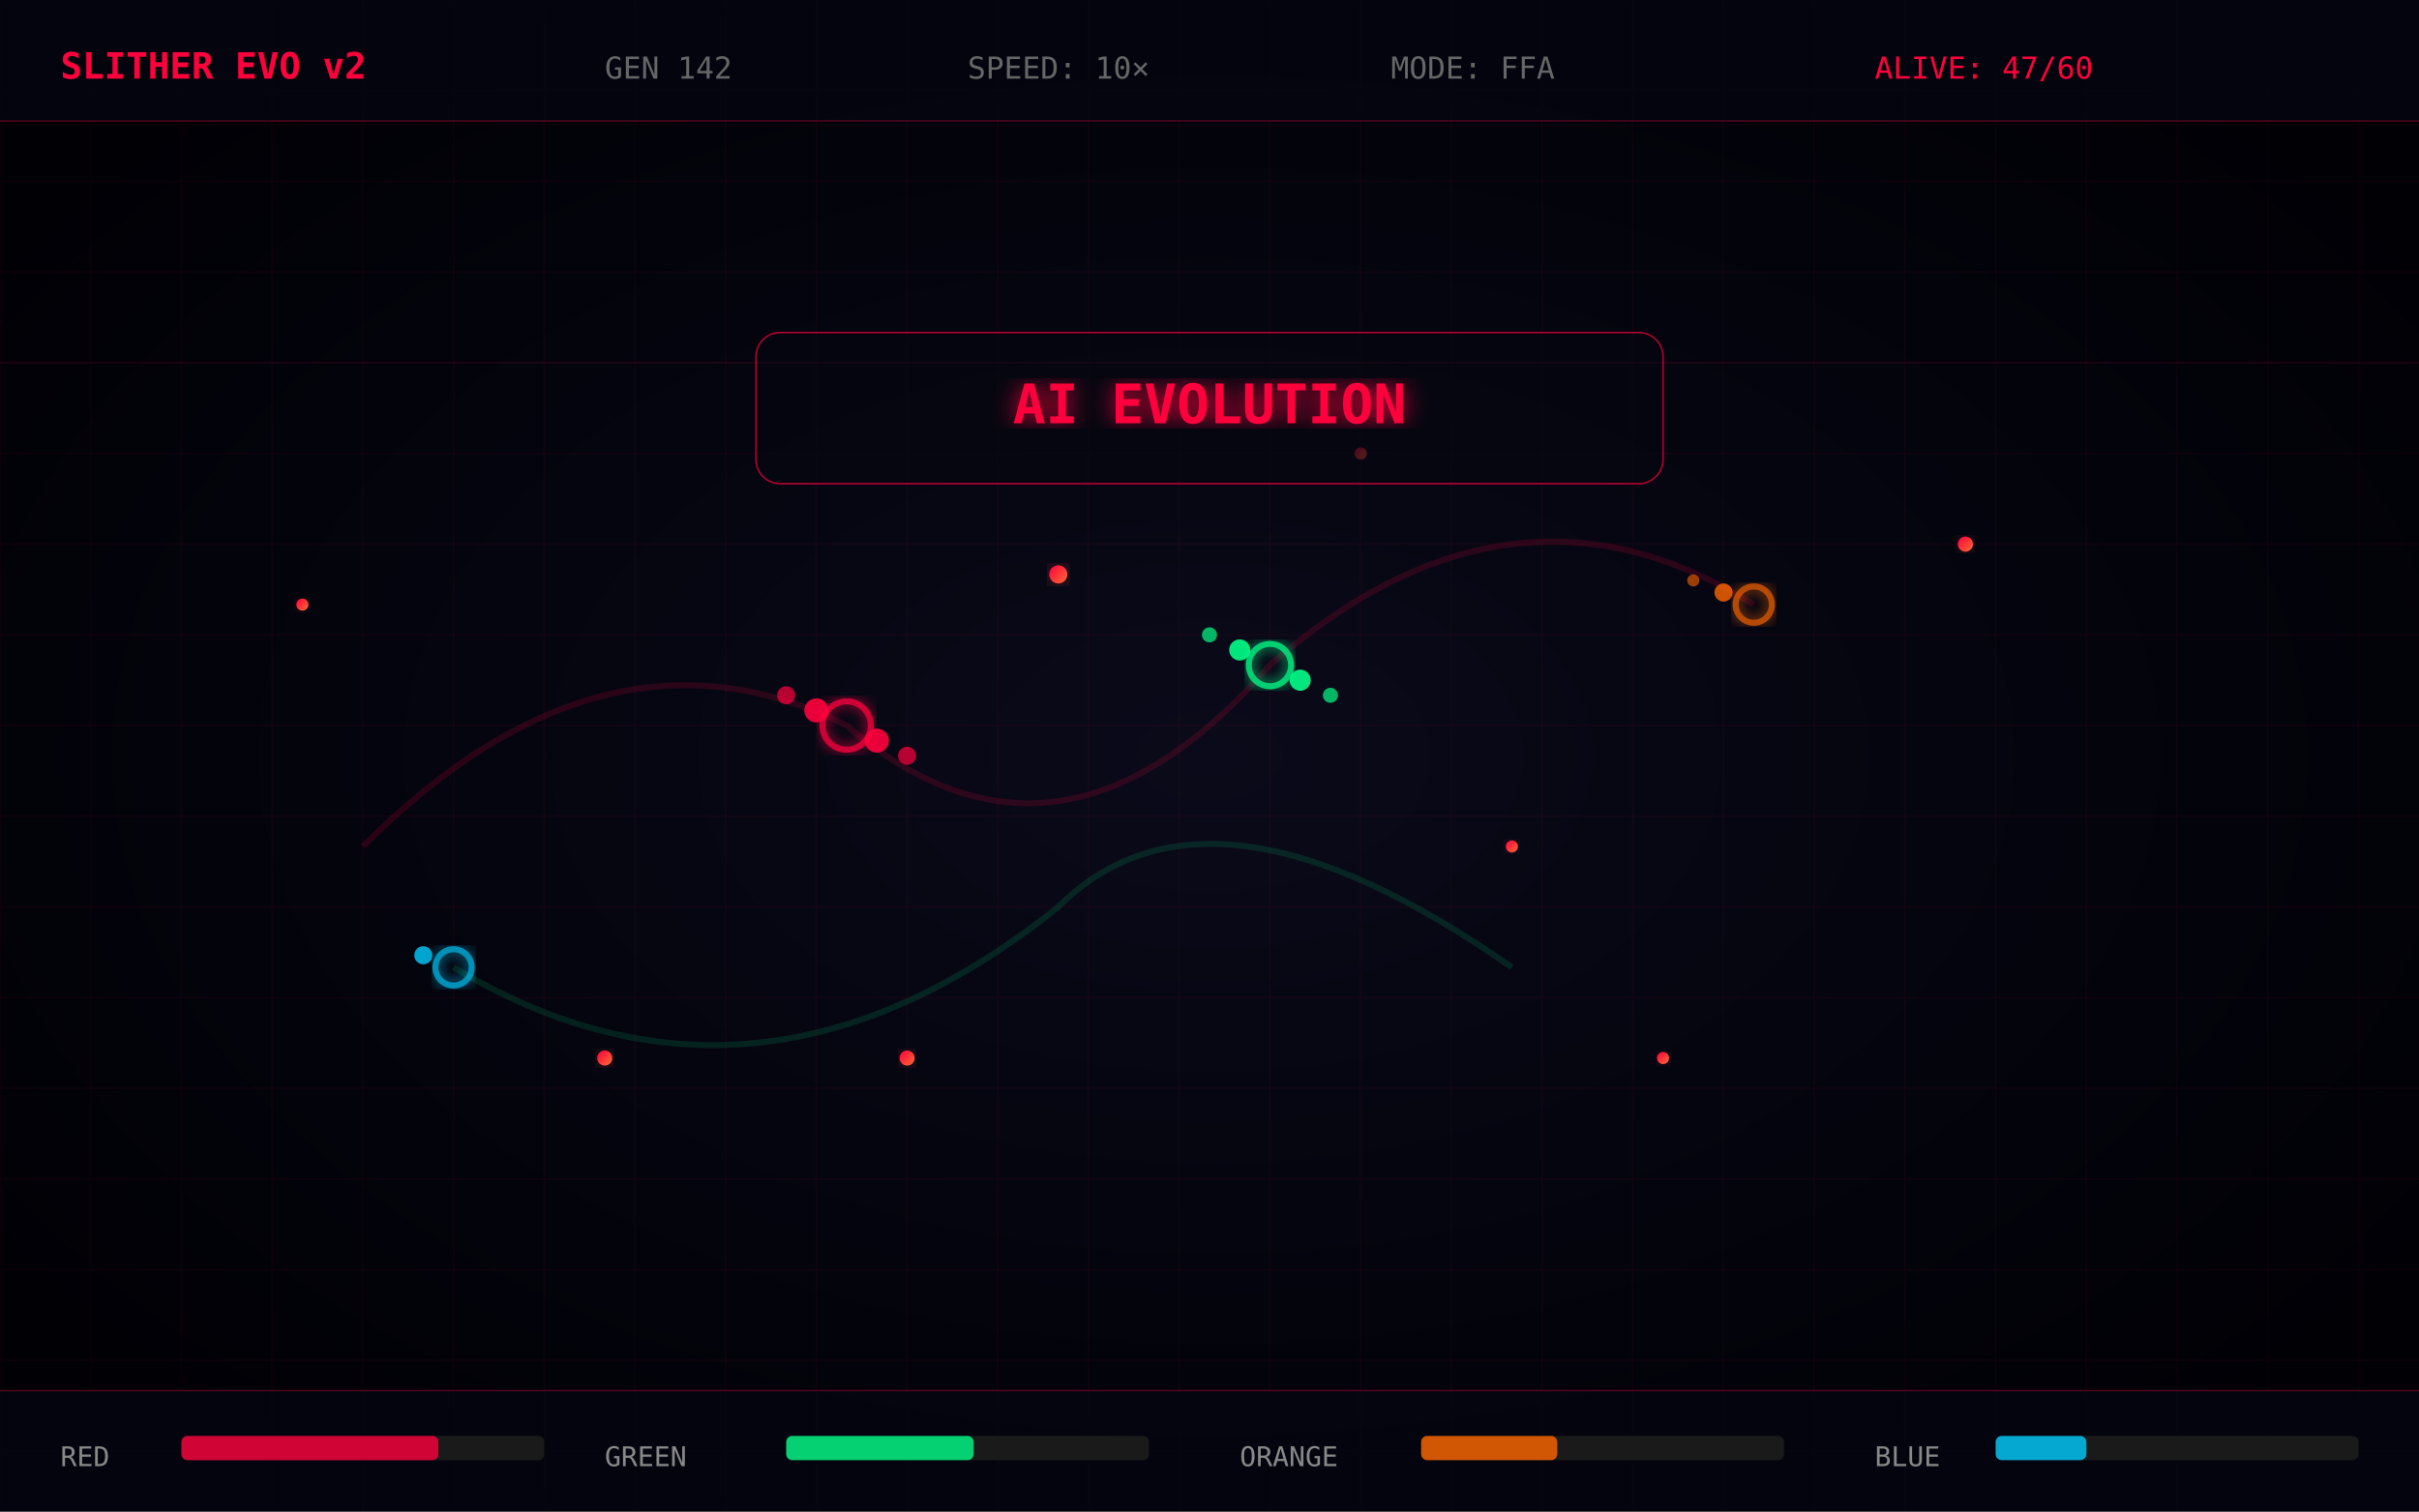
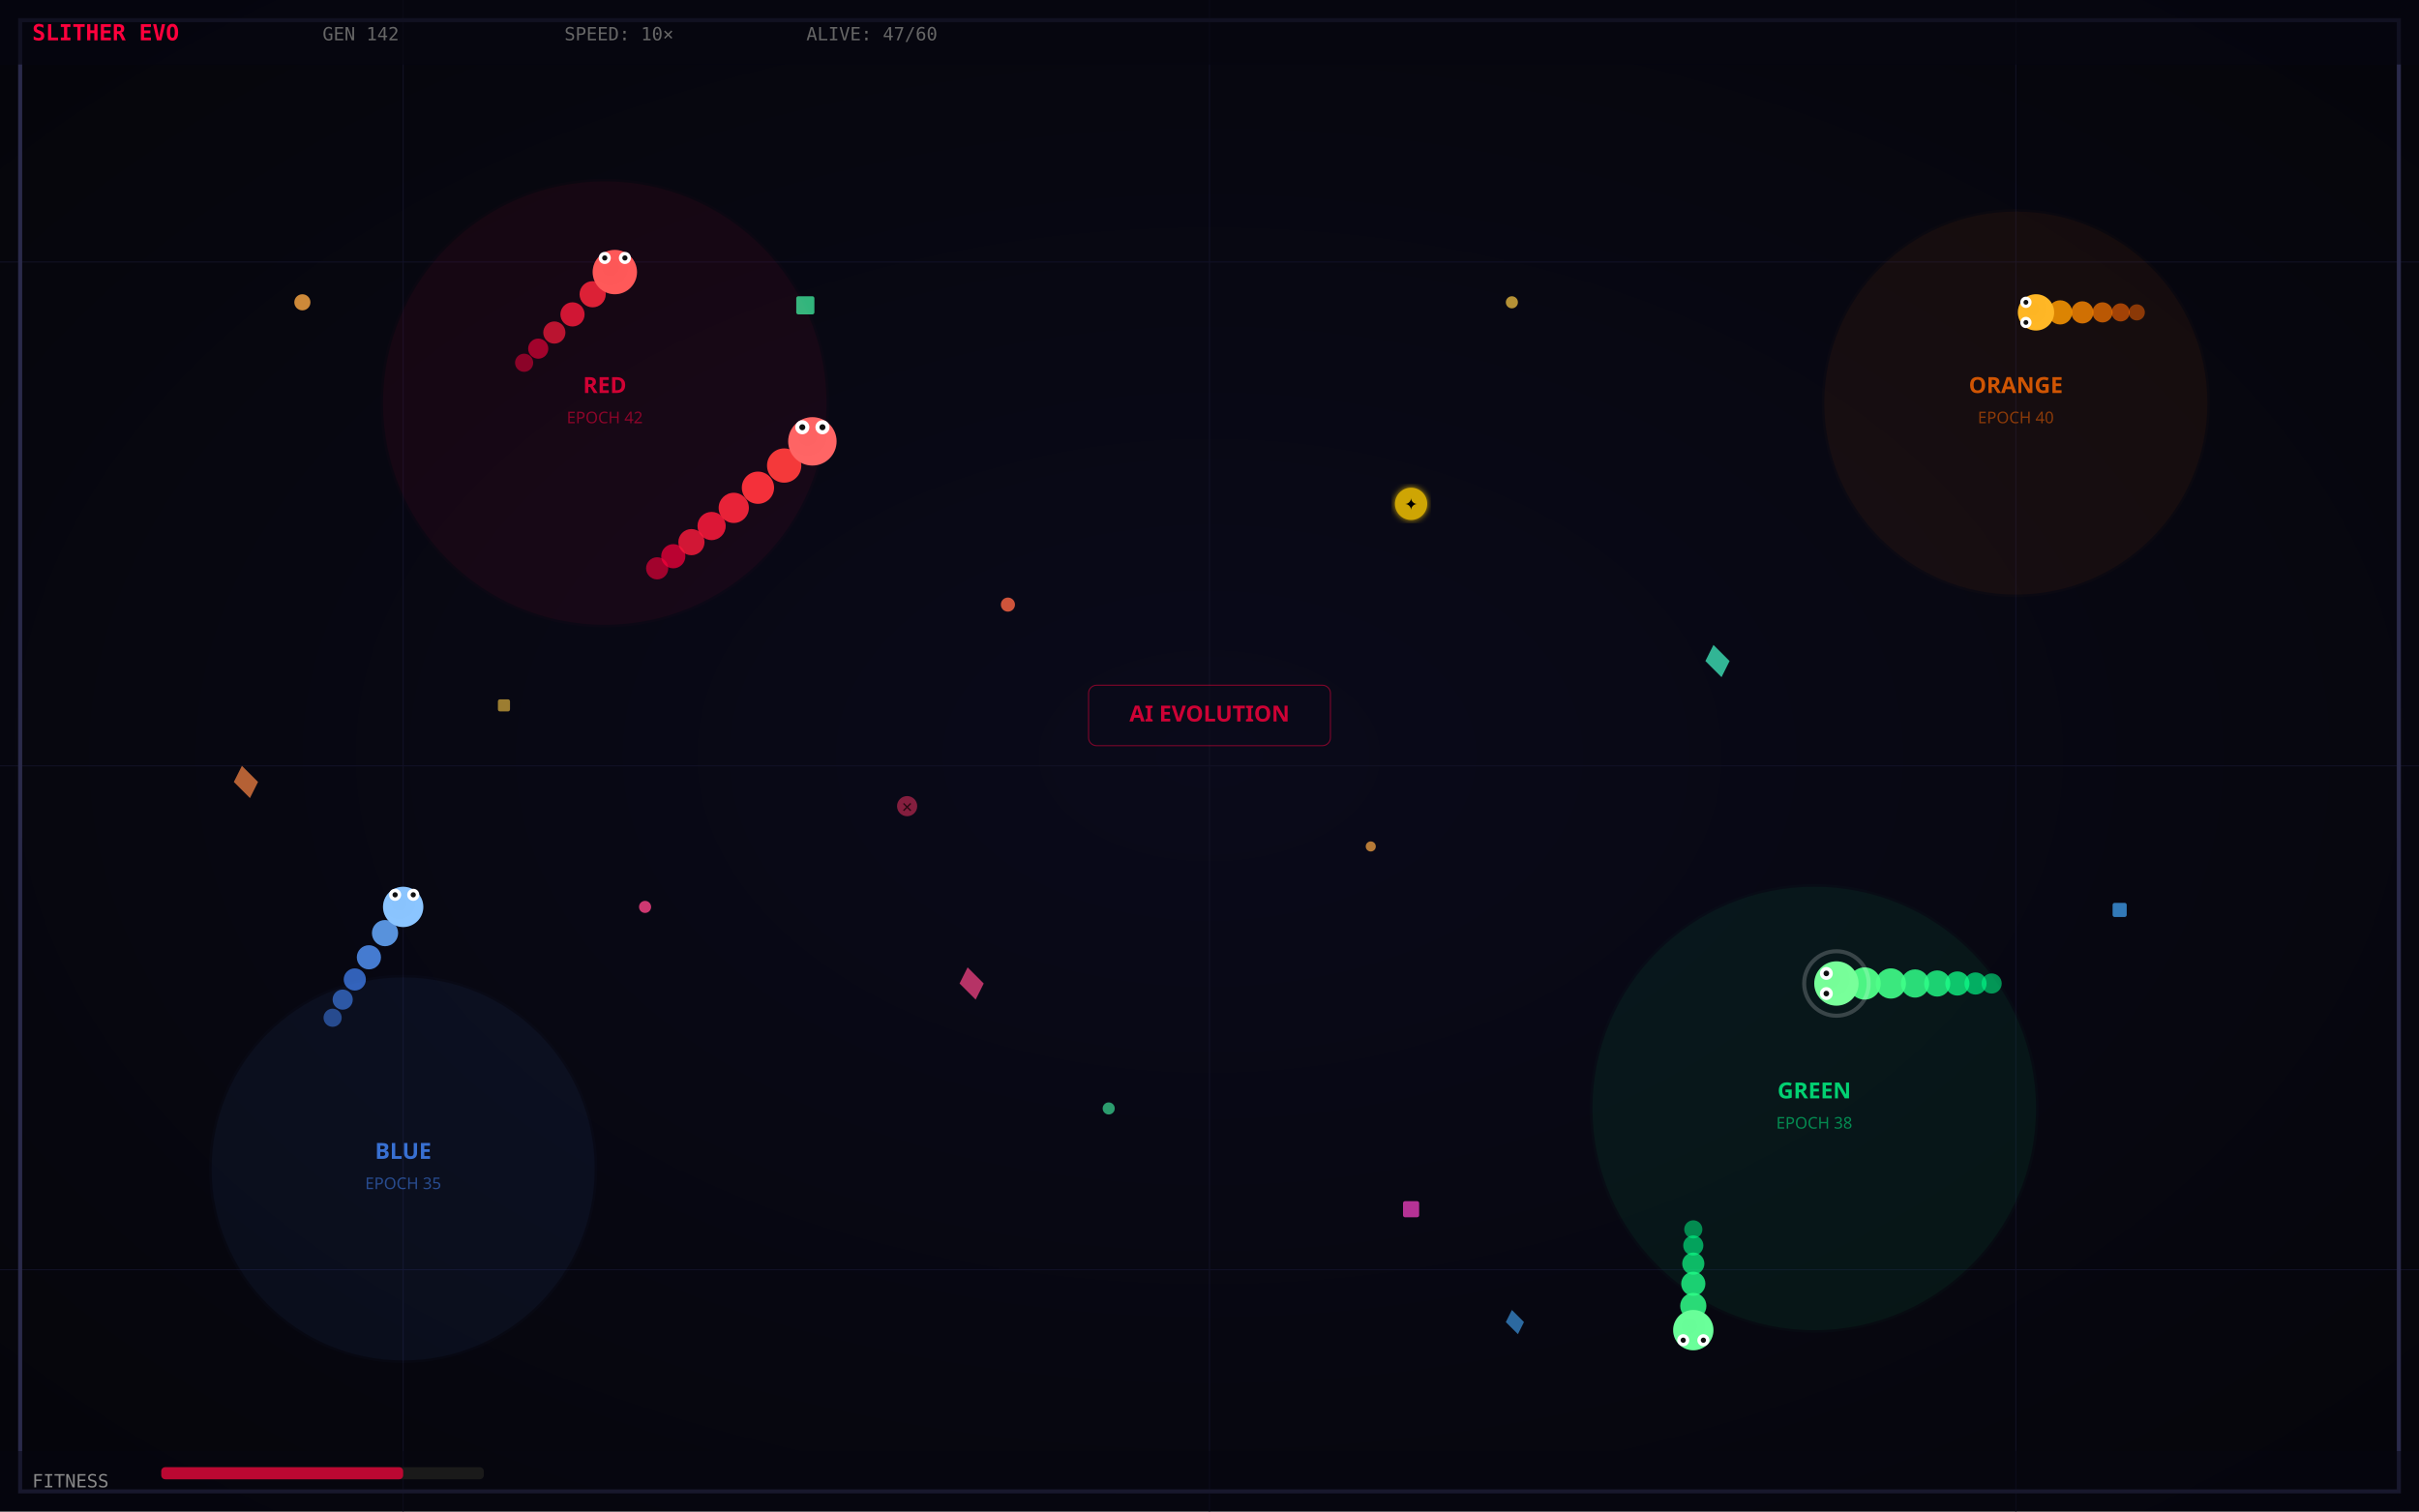
- <svg xmlns="http://www.w3.org/2000/svg" viewBox="0 0 800 500" width="100%">
+ <svg xmlns="http://www.w3.org/2000/svg" viewBox="0 0 1200 750" width="100%">
  <defs>
-     <radialGradient id="bgG" cx="50%" cy="50%" r="60%">
+     <radialGradient id="bgG" cx="50%" cy="50%" r="70%">
      <stop offset="0%" stop-color="#0a0a1a" />
-       <stop offset="100%" stop-color="#000005" />
+       <stop offset="100%" stop-color="#05050a" />
    </radialGradient>
-     <filter id="glow">
-       <feGaussianBlur stdDeviation="2" />
+     <radialGradient id="eyeG" cx="40%" cy="40%" r="50%">
+       <stop offset="0%" stop-color="#eee" />
+       <stop offset="100%" stop-color="#fff" />
+     </radialGradient>
+     <filter id="g1">
+       <feGaussianBlur stdDeviation="1.5" />
      <feMerge>
        <feMergeNode />
        <feMergeNode in="SourceGraphic" />
      </feMerge>
    </filter>
-     <filter id="glowI">
-       <feGaussianBlur stdDeviation="4" />
+     <filter id="g2">
+       <feGaussianBlur stdDeviation="3" />
      <feMerge>
        <feMergeNode />
        <feMergeNode in="SourceGraphic" />
      </feMerge>
    </filter>
-     <linearGradient id="foodG" x1="0%" y1="0%" x2="100%" y2="100%">
-       <stop offset="0%" stop-color="#ff003c" />
-       <stop offset="100%" stop-color="#ff6b35" />
-     </linearGradient>
  </defs>
-   <rect width="800" height="500" fill="url(#bgG)" />
-   <pattern id="grid" width="30" height="30" patternUnits="userSpaceOnUse">
-     <rect width="30" height="30" fill="none" stroke="#ff003c" stroke-width="0.3" opacity="0.08" />
-   </pattern>
-   <rect width="800" height="500" fill="url(#grid)" />
-   <rect x="0" y="0" width="800" height="40" fill="#050510" opacity="0.8" />
-   <line x1="0" y1="40" x2="800" y2="40" stroke="#ff003c" stroke-width="0.5" opacity="0.3" />
-   <text x="20" y="26" fill="#ff003c" font-family="monospace" font-size="12" font-weight="bold">SLITHER EVO v2</text>
-   <text x="200" y="26" fill="#666" font-family="monospace" font-size="10">GEN 142</text>
-   <text x="320" y="26" fill="#666" font-family="monospace" font-size="10">SPEED: 10×</text>
-   <text x="460" y="26" fill="#666" font-family="monospace" font-size="10">MODE: FFA</text>
-   <text x="620" y="26" fill="#ff003c" font-family="monospace" font-size="10">ALIVE: 47/60</text>
-   <path d="M 120 280 Q 200 200 280 240 Q 350 300 420 220 Q 500 150 580 200" fill="none" stroke="#ff003c" stroke-width="2" opacity="0.15" />
-   <path d="M 150 320 Q 250 380 350 300 Q 400 250 500 320" fill="none" stroke="#00ff88" stroke-width="2" opacity="0.12" />
-   <circle cx="280" cy="240" r="8" fill="none" stroke="#ff003c" stroke-width="2" opacity="0.8" filter="url(#glow)" />
-   <circle cx="270" cy="235" r="4" fill="#ff003c" opacity="0.9" />
-   <circle cx="260" cy="230" r="3" fill="#ff003c" opacity="0.7" />
-   <circle cx="290" cy="245" r="4" fill="#ff003c" opacity="0.9" />
-   <circle cx="300" cy="250" r="3" fill="#ff003c" opacity="0.7" />
-   <circle cx="420" cy="220" r="7" fill="none" stroke="#00ff88" stroke-width="2" opacity="0.8" filter="url(#glow)" />
-   <circle cx="410" cy="215" r="3.5" fill="#00ff88" opacity="0.9" />
-   <circle cx="400" cy="210" r="2.5" fill="#00ff88" opacity="0.7" />
-   <circle cx="430" cy="225" r="3.5" fill="#00ff88" opacity="0.9" />
-   <circle cx="440" cy="230" r="2.5" fill="#00ff88" opacity="0.7" />
-   <circle cx="580" cy="200" r="6" fill="none" stroke="#ff6600" stroke-width="2" opacity="0.7" filter="url(#glow)" />
-   <circle cx="570" cy="196" r="3" fill="#ff6600" opacity="0.8" />
-   <circle cx="560" cy="192" r="2" fill="#ff6600" opacity="0.6" />
-   <circle cx="150" cy="320" r="6" fill="none" stroke="#00ccff" stroke-width="2" opacity="0.7" filter="url(#glow)" />
-   <circle cx="140" cy="316" r="3" fill="#00ccff" opacity="0.8" />
-   <circle cx="350" cy="190" r="3" fill="url(#foodG)" filter="url(#glowI)" />
-   <circle cx="200" cy="350" r="2.5" fill="url(#foodG)" filter="url(#glowI)" />
-   <circle cx="500" cy="280" r="2" fill="url(#foodG)" filter="url(#glowI)" />
-   <circle cx="650" cy="180" r="2.5" fill="url(#foodG)" filter="url(#glowI)" />
-   <circle cx="100" cy="200" r="2" fill="url(#foodG)" filter="url(#glowI)" />
-   <circle cx="450" cy="150" r="2" fill="url(#foodG)" filter="url(#glowI)" />
-   <circle cx="300" cy="350" r="2.5" fill="url(#foodG)" filter="url(#glowI)" />
-   <circle cx="550" cy="350" r="2" fill="url(#foodG)" filter="url(#glowI)" />
-   <rect x="0" y="460" width="800" height="40" fill="#050510" opacity="0.8" />
-   <line x1="0" y1="460" x2="800" y2="460" stroke="#ff003c" stroke-width="0.5" opacity="0.3" />
-   <text x="20" y="485" fill="#888" font-family="monospace" font-size="9">RED</text>
-   <rect x="60" y="475" width="120" height="8" fill="#1a1a1a" rx="2" />
-   <rect x="60" y="475" width="85" height="8" fill="#ff003c" rx="2" opacity="0.8" />
-   <text x="200" y="485" fill="#888" font-family="monospace" font-size="9">GREEN</text>
-   <rect x="260" y="475" width="120" height="8" fill="#1a1a1a" rx="2" />
-   <rect x="260" y="475" width="62" height="8" fill="#00ff88" rx="2" opacity="0.8" />
-   <text x="410" y="485" fill="#888" font-family="monospace" font-size="9">ORANGE</text>
-   <rect x="470" y="475" width="120" height="8" fill="#1a1a1a" rx="2" />
-   <rect x="470" y="475" width="45" height="8" fill="#ff6600" rx="2" opacity="0.8" />
-   <text x="620" y="485" fill="#888" font-family="monospace" font-size="9">BLUE</text>
-   <rect x="660" y="475" width="120" height="8" fill="#1a1a1a" rx="2" />
-   <rect x="660" y="475" width="30" height="8" fill="#00ccff" rx="2" opacity="0.8" />
-   <rect x="250" y="110" width="300" height="50" rx="8" fill="#050510" stroke="#ff003c" stroke-width="0.5" opacity="0.7" />
-   <text x="400" y="140" text-anchor="middle" fill="#ff003c" font-family="monospace" font-size="18" font-weight="bold" filter="url(#glowI)">AI EVOLUTION</text>
-   <line x1="0" y1="120" x2="800" y2="120" stroke="#ff003c" stroke-width="0.5" opacity="0.08">
-     <animate attributeName="y1" values="0;500;0" dur="4s" repeatCount="indefinite" />
-     <animate attributeName="y2" values="0;500;0" dur="4s" repeatCount="indefinite" />
-   </line>
+   <rect width="1200" height="750" fill="url(#bgG)" />
+   <line x1="200" y1="0" x2="200" y2="750" stroke="#111125" stroke-width="0.5" />
+   <line x1="600" y1="0" x2="600" y2="750" stroke="#111125" stroke-width="0.5" />
+   <line x1="1000" y1="0" x2="1000" y2="750" stroke="#111125" stroke-width="0.5" />
+   <line x1="0" y1="130" x2="1200" y2="130" stroke="#111125" stroke-width="0.5" />
+   <line x1="0" y1="380" x2="1200" y2="380" stroke="#111125" stroke-width="0.5" />
+   <line x1="0" y1="630" x2="1200" y2="630" stroke="#111125" stroke-width="0.5" />
+   <rect x="10" y="10" width="1180" height="730" fill="none" stroke="#2a2a4a" stroke-width="2" />
+   <circle cx="300" cy="200" r="110" fill="#ff003c" opacity="0.06" stroke="#ff003c" stroke-width="2.5" stroke-opacity="0.3" />
+   <text x="300" y="195" fill="#ff003c" font-family="sans-serif" font-size="11" font-weight="bold" text-anchor="middle" opacity="0.8">RED</text>
+   <text x="300" y="210" fill="#ff003c" font-family="sans-serif" font-size="8" text-anchor="middle" opacity="0.5">EPOCH 42</text>
+   <circle cx="900" cy="550" r="110" fill="#00ff88" opacity="0.06" stroke="#00ff88" stroke-width="2.5" stroke-opacity="0.3" />
+   <text x="900" y="545" fill="#00ff88" font-family="sans-serif" font-size="11" font-weight="bold" text-anchor="middle" opacity="0.8">GREEN</text>
+   <text x="900" y="560" fill="#00ff88" font-family="sans-serif" font-size="8" text-anchor="middle" opacity="0.5">EPOCH 38</text>
+   <circle cx="200" cy="580" r="95" fill="#4488ff" opacity="0.06" stroke="#4488ff" stroke-width="2.5" stroke-opacity="0.3" />
+   <text x="200" y="575" fill="#4488ff" font-family="sans-serif" font-size="11" font-weight="bold" text-anchor="middle" opacity="0.8">BLUE</text>
+   <text x="200" y="590" fill="#4488ff" font-family="sans-serif" font-size="8" text-anchor="middle" opacity="0.5">EPOCH 35</text>
+   <circle cx="1000" cy="200" r="95" fill="#ff6600" opacity="0.06" stroke="#ff6600" stroke-width="2.5" stroke-opacity="0.3" />
+   <text x="1000" y="195" fill="#ff6600" font-family="sans-serif" font-size="11" font-weight="bold" text-anchor="middle" opacity="0.8">ORANGE</text>
+   <text x="1000" y="210" fill="#ff6600" font-family="sans-serif" font-size="8" text-anchor="middle" opacity="0.5">EPOCH 40</text>
+   <circle cx="150" cy="150" r="4" fill="#ffaa44" opacity="0.8" />
+   <circle cx="500" cy="300" r="3.5" fill="#ff6644" opacity="0.8" />
+   <rect x="395" y="147" width="9" height="9" rx="1" fill="#44ffaa" opacity="0.7" />
+   <rect x="696" y="596" width="8" height="8" rx="1" fill="#ff44cc" opacity="0.7" />
+   <rect x="1048" y="448" width="7" height="7" rx="1" fill="#44aaff" opacity="0.7" />
+   <circle cx="750" cy="150" r="3" fill="#ffcc44" opacity="0.7" />
+   <polygon points="480,480 488,488 484,496 476,488" fill="#ff4488" opacity="0.7" />
+   <polygon points="850,320 858,328 854,336 846,328" fill="#44ffcc" opacity="0.7" />
+   <polygon points="120,380 128,388 124,396 116,388" fill="#ff8844" opacity="0.7" />
+   <circle cx="320" cy="450" r="3" fill="#ff4488" opacity="0.8" />
+   <circle cx="680" cy="420" r="2.5" fill="#ffaa44" opacity="0.7" />
+   <circle cx="550" cy="550" r="3" fill="#44ffaa" opacity="0.6" />
+   <rect x="247" y="347" width="6" height="6" rx="1" fill="#ffcc44" opacity="0.6" />
+   <polygon points="750,650 756,656 753,662 747,656" fill="#44aaff" opacity="0.6" />
+   <circle cx="700" cy="250" r="8" fill="#ffcc00" opacity="0.8" filter="url(#g1)" />
+   <text x="700" y="253" fill="#000" font-family="sans-serif" font-size="8" text-anchor="middle">✦</text>
+   <circle cx="450" cy="400" r="5" fill="#ff3366" opacity="0.5" />
+   <text x="450" y="403" fill="#000" font-family="sans-serif" font-size="7" text-anchor="middle" opacity="0.7">✕</text>
+   <g>
+     <circle cx="326" cy="282" r="5.5" fill="#ff003c" opacity="0.6" />
+     <circle cx="334" cy="276" r="6.0" fill="#ff003c" opacity="0.7" />
+     <circle cx="343" cy="269" r="6.5" fill="#ff1a3c" opacity="0.8" />
+     <circle cx="353" cy="261" r="7.0" fill="#ff1a3c" opacity="0.85" />
+     <circle cx="364" cy="252" r="7.5" fill="#ff263c" opacity="0.9" />
+     <circle cx="376" cy="242" r="8.0" fill="#ff323c" opacity="0.95" />
+     <circle cx="389" cy="231" r="8.5" fill="#ff3c3c" opacity="0.95" />
+     <circle cx="403" cy="219" r="12" fill="#ff4a4a" />
+     <circle cx="403" cy="219" r="12" fill="url(#eyeG)" opacity="0.15" />
+     <circle cx="408" cy="212" r="3.5" fill="#fff" />
+     <circle cx="408" cy="212" r="1.5" fill="#111" />
+     <circle cx="398" cy="212" r="3.5" fill="#fff" />
+     <circle cx="398" cy="212" r="1.5" fill="#111" />
+   </g>
+   <g>
+     <circle cx="260" cy="180" r="4.5" fill="#ff003c" opacity="0.5" />
+     <circle cx="267" cy="173" r="5.0" fill="#ff003c" opacity="0.6" />
+     <circle cx="275" cy="165" r="5.5" fill="#ff1a3c" opacity="0.7" />
+     <circle cx="284" cy="156" r="6.0" fill="#ff1a3c" opacity="0.8" />
+     <circle cx="294" cy="146" r="6.5" fill="#ff263c" opacity="0.85" />
+     <circle cx="305" cy="135" r="7.0" fill="#ff323c" opacity="0.9" />
+     <circle cx="305" cy="135" r="11" fill="#ff3c3c" />
+     <circle cx="305" cy="135" r="11" fill="url(#eyeG)" opacity="0.15" />
+     <circle cx="310" cy="128" r="3" fill="#fff" />
+     <circle cx="310" cy="128" r="1.3" fill="#111" />
+     <circle cx="300" cy="128" r="3" fill="#fff" />
+     <circle cx="300" cy="128" r="1.3" fill="#111" />
+   </g>
+   <g>
+     <circle cx="988" cy="488" r="5.0" fill="#00ff88" opacity="0.55" />
+     <circle cx="980" cy="488" r="5.5" fill="#00ff88" opacity="0.65" />
+     <circle cx="971" cy="488" r="6.0" fill="#10ff88" opacity="0.75" />
+     <circle cx="961" cy="488" r="6.5" fill="#20ff88" opacity="0.8" />
+     <circle cx="950" cy="488" r="7.0" fill="#30ff88" opacity="0.85" />
+     <circle cx="938" cy="488" r="7.5" fill="#40ff88" opacity="0.9" />
+     <circle cx="925" cy="488" r="8.0" fill="#50ff88" opacity="0.95" />
+     <circle cx="911" cy="488" r="11" fill="#60ff88" />
+     <circle cx="911" cy="488" r="11" fill="url(#eyeG)" opacity="0.15" />
+     <circle cx="906" cy="483" r="3.2" fill="#fff" />
+     <circle cx="906" cy="483" r="1.4" fill="#111" />
+     <circle cx="906" cy="493" r="3.2" fill="#fff" />
+     <circle cx="906" cy="493" r="1.4" fill="#111" />
+   </g>
+   <g>
+     <circle cx="840" cy="610" r="4.5" fill="#00ff88" opacity="0.5" />
+     <circle cx="840" cy="618" r="5.0" fill="#00ff88" opacity="0.6" />
+     <circle cx="840" cy="627" r="5.5" fill="#10ff88" opacity="0.7" />
+     <circle cx="840" cy="637" r="6.0" fill="#20ff88" opacity="0.8" />
+     <circle cx="840" cy="648" r="6.5" fill="#30ff88" opacity="0.85" />
+     <circle cx="840" cy="660" r="10" fill="#50ff88" />
+     <circle cx="840" cy="660" r="10" fill="url(#eyeG)" opacity="0.15" />
+     <circle cx="835" cy="665" r="3" fill="#fff" />
+     <circle cx="835" cy="665" r="1.3" fill="#111" />
+     <circle cx="845" cy="665" r="3" fill="#fff" />
+     <circle cx="845" cy="665" r="1.3" fill="#111" />
+   </g>
+   <g>
+     <circle cx="165" cy="505" r="4.5" fill="#4488ff" opacity="0.5" />
+     <circle cx="170" cy="496" r="5.0" fill="#4488ff" opacity="0.6" />
+     <circle cx="176" cy="486" r="5.5" fill="#4488ff" opacity="0.7" />
+     <circle cx="183" cy="475" r="6.0" fill="#5599ff" opacity="0.8" />
+     <circle cx="191" cy="463" r="6.5" fill="#66aaff" opacity="0.85" />
+     <circle cx="200" cy="450" r="10" fill="#77bbff" />
+     <circle cx="200" cy="450" r="10" fill="url(#eyeG)" opacity="0.15" />
+     <circle cx="205" cy="444" r="3" fill="#fff" />
+     <circle cx="205" cy="444" r="1.3" fill="#111" />
+     <circle cx="196" cy="444" r="3" fill="#fff" />
+     <circle cx="196" cy="444" r="1.3" fill="#111" />
+   </g>
+   <g>
+     <circle cx="1060" cy="155" r="4.0" fill="#ff6600" opacity="0.5" />
+     <circle cx="1052" cy="155" r="4.5" fill="#ff6600" opacity="0.6" />
+     <circle cx="1043" cy="155" r="5.0" fill="#ff7700" opacity="0.7" />
+     <circle cx="1033" cy="155" r="5.5" fill="#ff8800" opacity="0.8" />
+     <circle cx="1022" cy="155" r="6.0" fill="#ff9900" opacity="0.85" />
+     <circle cx="1010" cy="155" r="9" fill="#ffaa00" />
+     <circle cx="1010" cy="155" r="9" fill="url(#eyeG)" opacity="0.15" />
+     <circle cx="1005" cy="150" r="2.8" fill="#fff" />
+     <circle cx="1005" cy="150" r="1.2" fill="#111" />
+     <circle cx="1005" cy="160" r="2.8" fill="#fff" />
+     <circle cx="1005" cy="160" r="1.2" fill="#111" />
+   </g>
+   <circle cx="911" cy="488" r="16" fill="none" stroke="#fff" stroke-width="2" opacity="0.2" />
+   <rect x="540" y="340" width="120" height="30" rx="4" fill="#0a0a1a" stroke="#ff003c" stroke-width="0.5" opacity="0.5" />
+   <text x="600" y="358" text-anchor="middle" fill="#ff003c" font-family="sans-serif" font-size="11" font-weight="bold" opacity="0.8">AI EVOLUTION</text>
+   <rect x="0" y="0" width="1200" height="32" fill="#050510" opacity="0.7" />
+   <text x="16" y="20" fill="#ff003c" font-family="monospace" font-size="11" font-weight="bold">SLITHER EVO</text>
+   <text x="160" y="20" fill="#666" font-family="monospace" font-size="9">GEN 142</text>
+   <text x="280" y="20" fill="#666" font-family="monospace" font-size="9">SPEED: 10×</text>
+   <text x="400" y="20" fill="#666" font-family="monospace" font-size="9">ALIVE: 47/60</text>
+   <rect x="0" y="720" width="1200" height="30" fill="#050510" opacity="0.5" />
+   <text x="16" y="738" fill="#888" font-family="monospace" font-size="9">FITNESS</text>
+   <rect x="80" y="728" width="160" height="6" rx="2" fill="#1a1a1a" />
+   <rect x="80" y="728" width="120" height="6" rx="2" fill="#ff003c" opacity="0.7" />
</svg>
